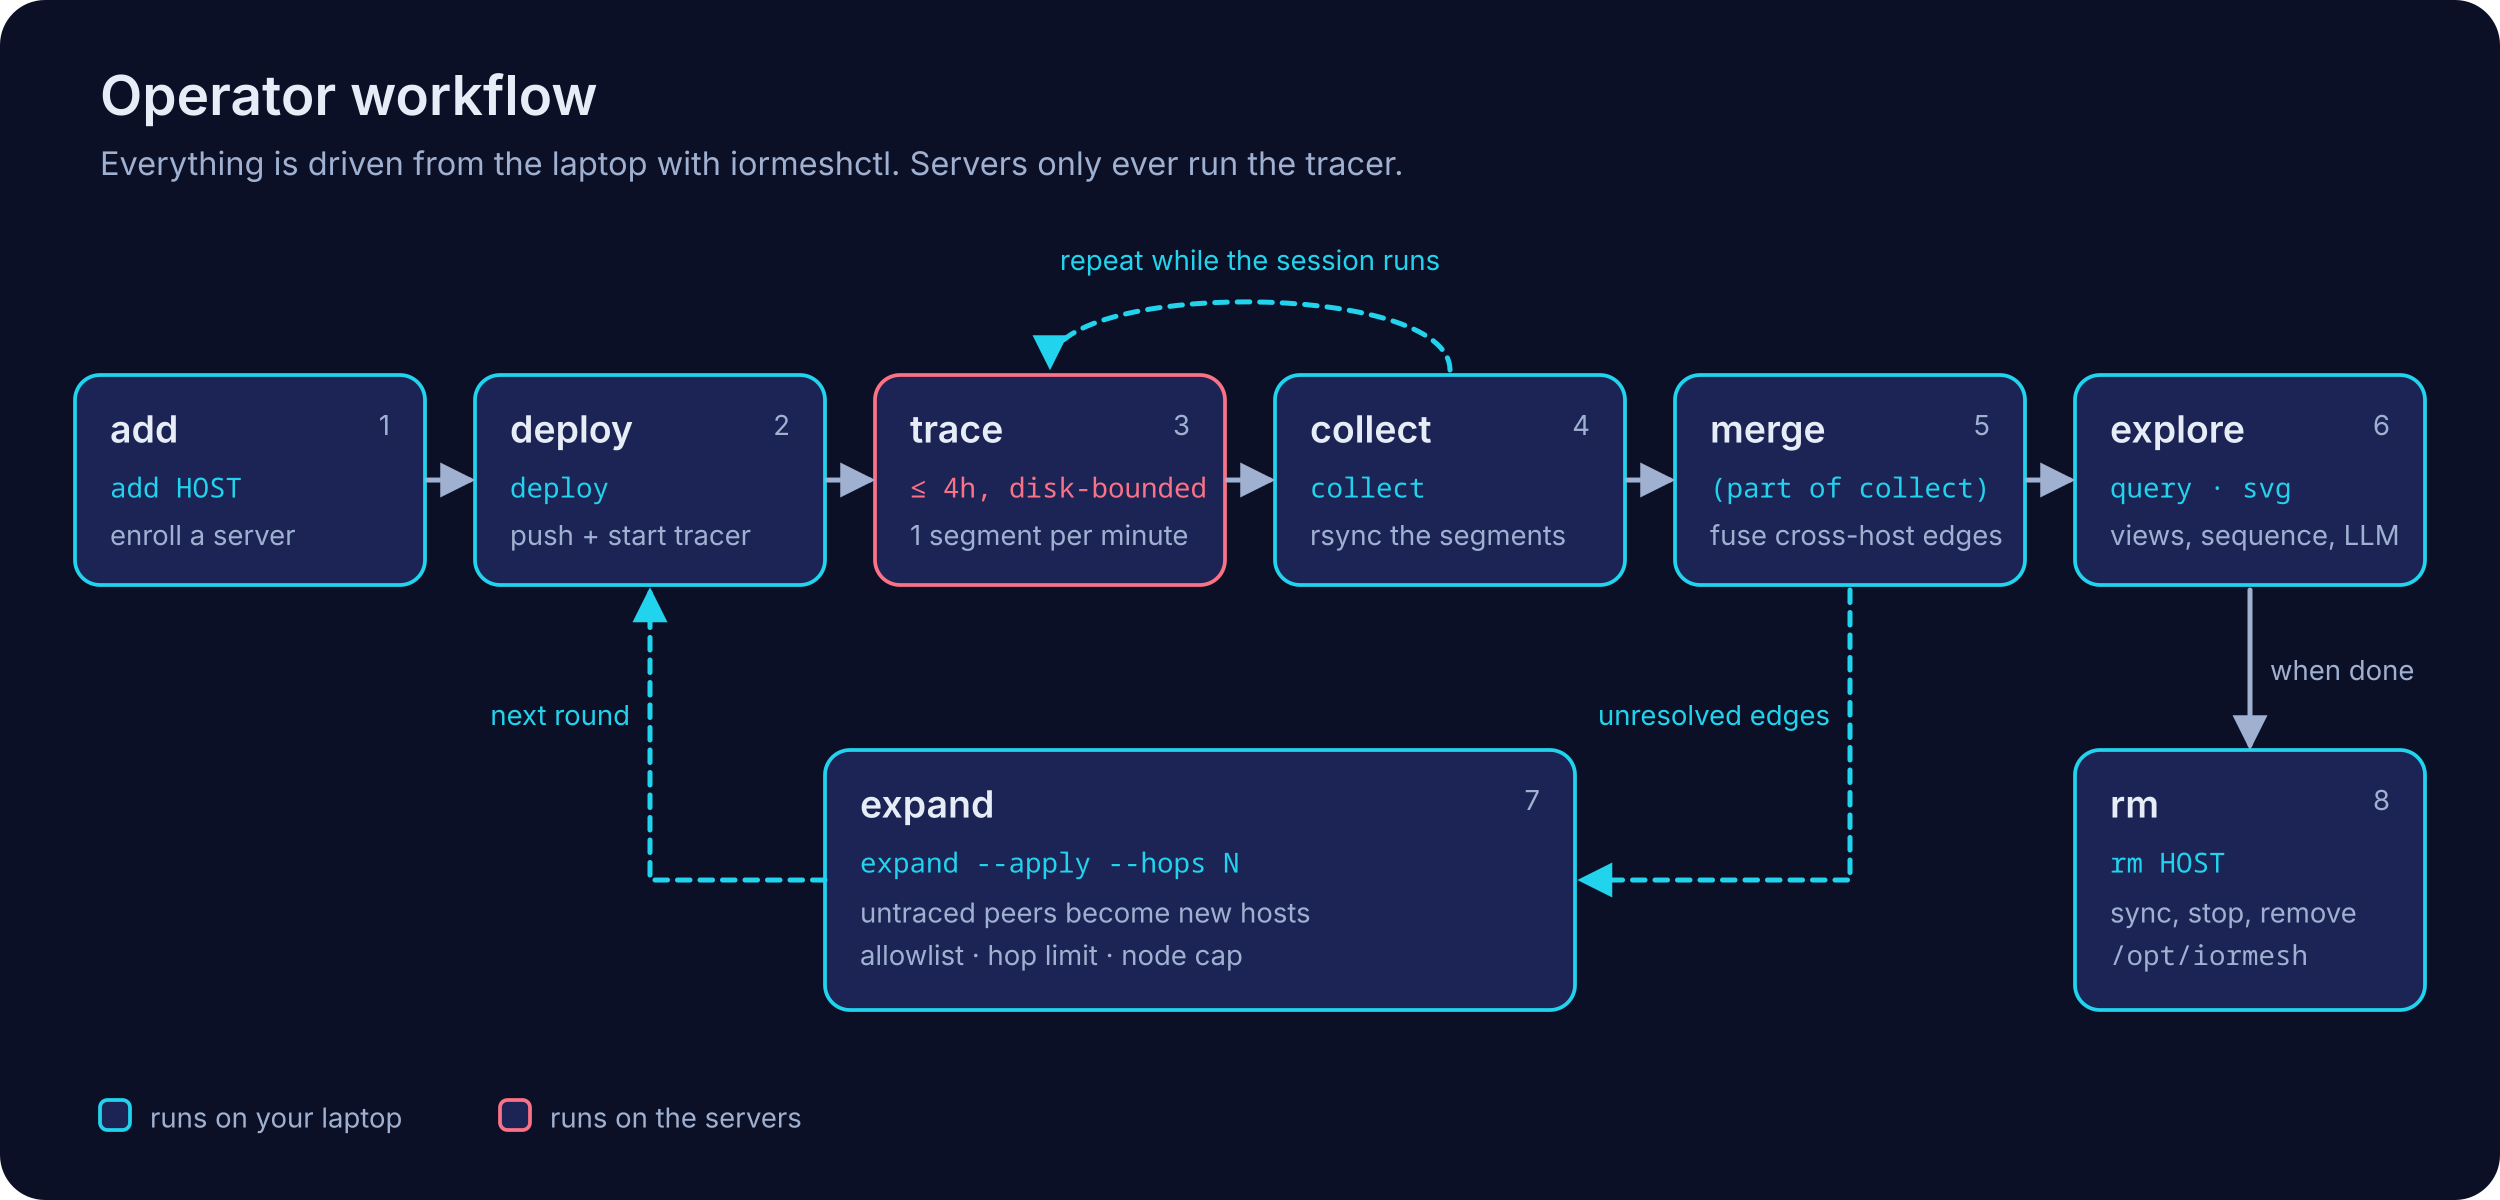
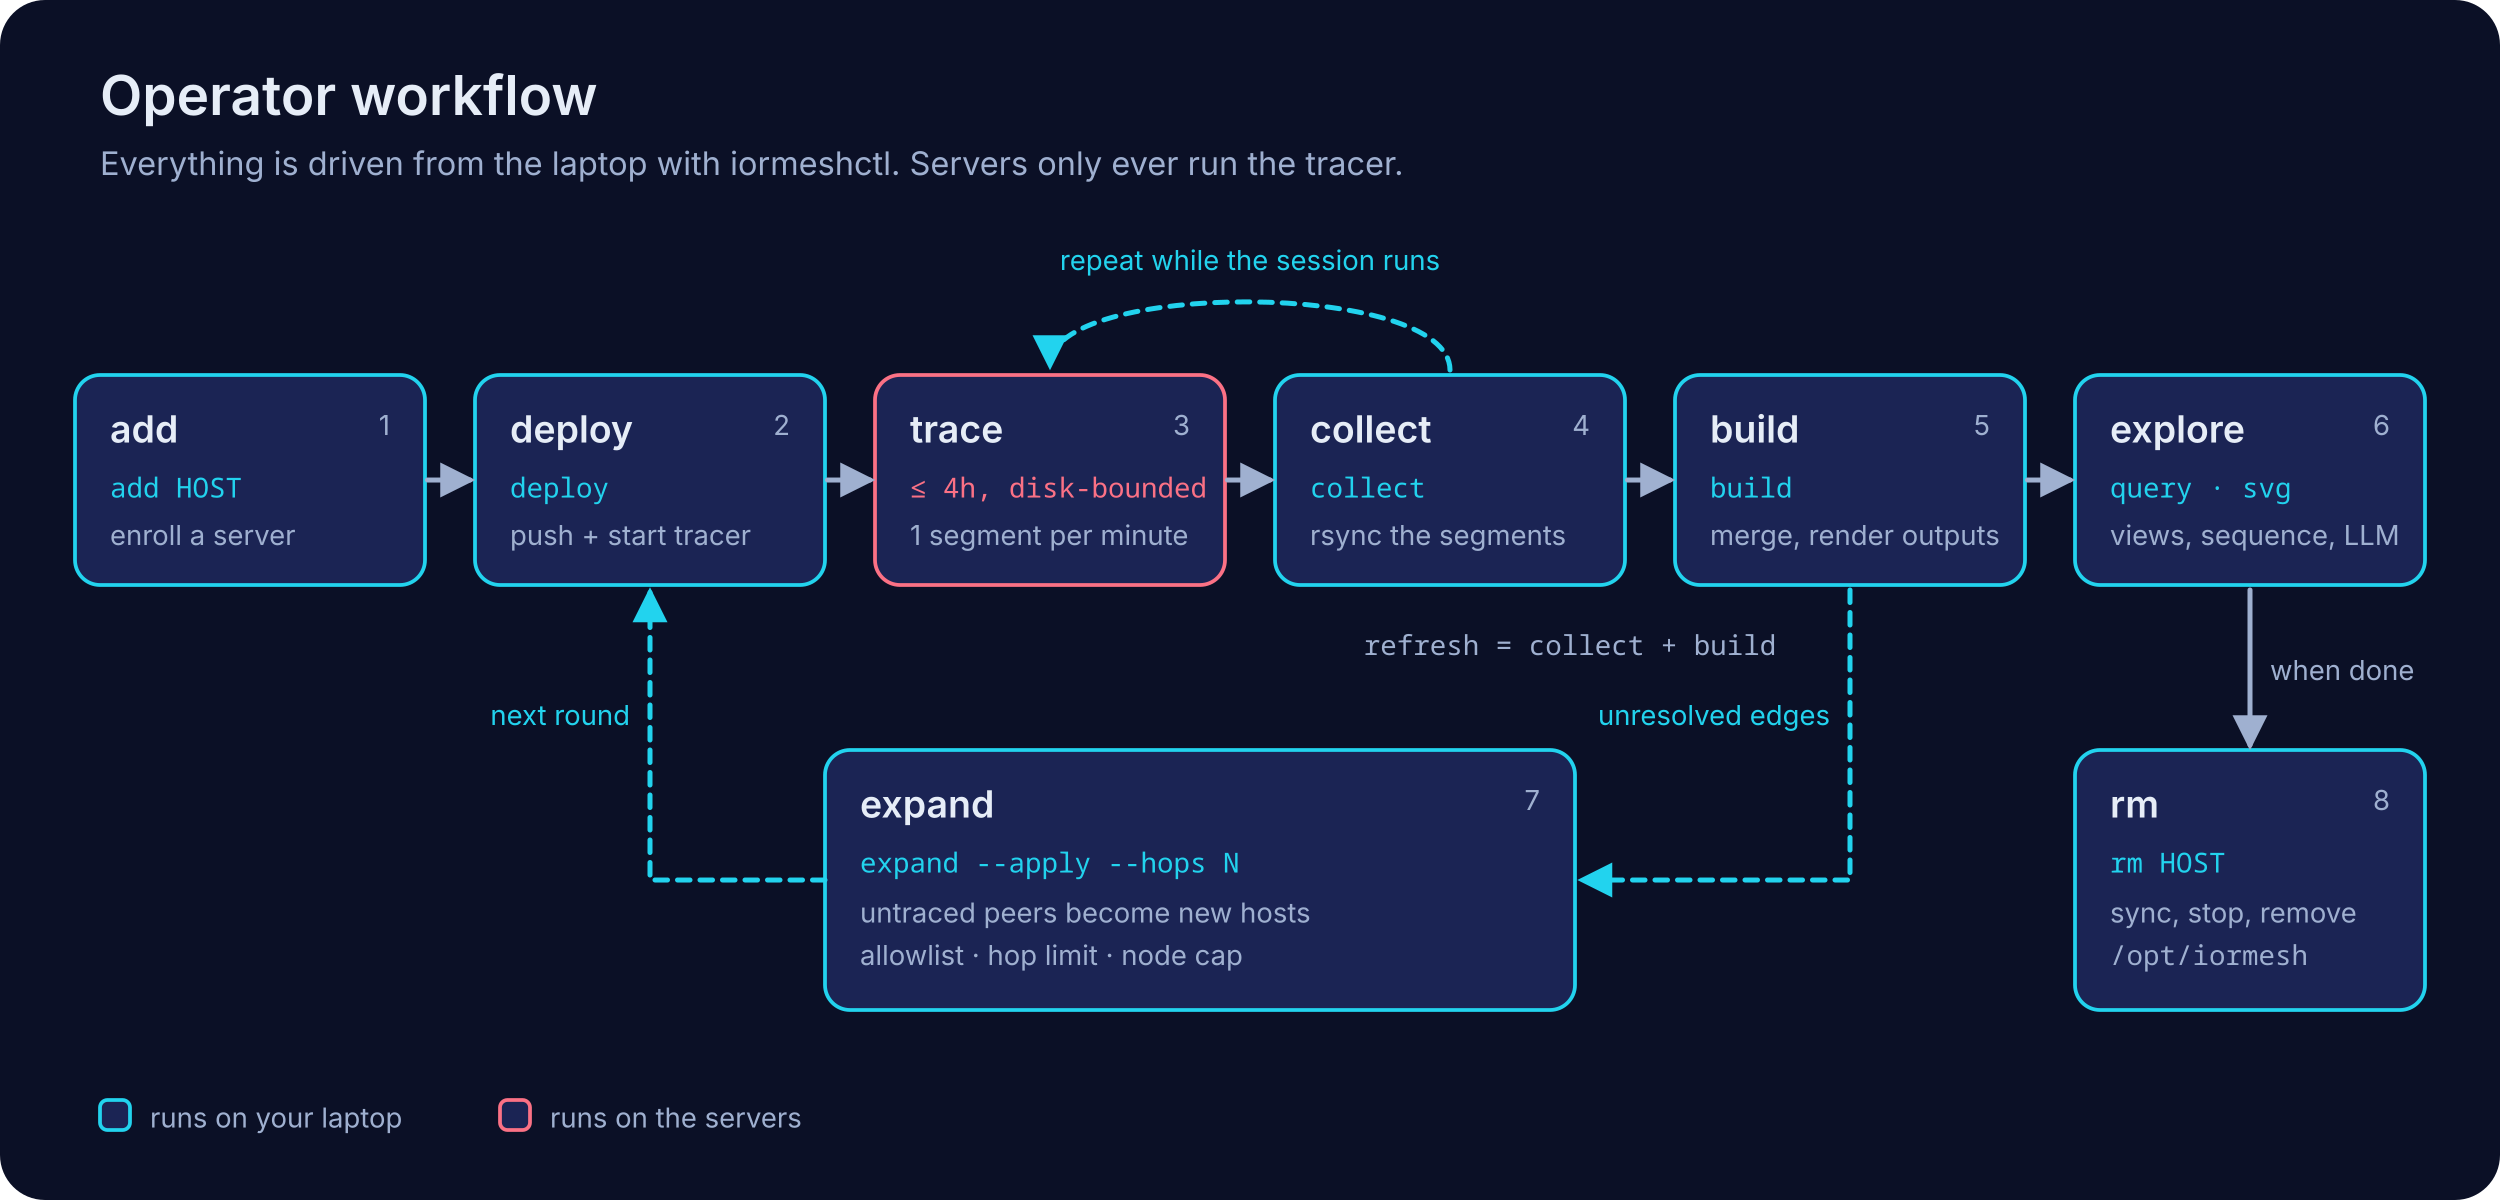
<svg xmlns="http://www.w3.org/2000/svg" width="1000" height="480" viewBox="0 0 1000 480" role="img" aria-labelledby="t d">
  <defs>
    <marker id="a22d3ee" viewBox="0 0 10 10" refX="8.5" refY="5" markerWidth="7" markerHeight="7" orient="auto-start-reverse">
      <path d="M0 0 L10 5 L0 10 z" fill="#22d3ee" />
    </marker>
    <marker id="afb7185" viewBox="0 0 10 10" refX="8.5" refY="5" markerWidth="7" markerHeight="7" orient="auto-start-reverse">
      <path d="M0 0 L10 5 L0 10 z" fill="#fb7185" />
    </marker>
    <marker id="afbbf24" viewBox="0 0 10 10" refX="8.5" refY="5" markerWidth="7" markerHeight="7" orient="auto-start-reverse">
      <path d="M0 0 L10 5 L0 10 z" fill="#fbbf24" />
    </marker>
    <marker id="a9fb0d0" viewBox="0 0 10 10" refX="8.5" refY="5" markerWidth="7" markerHeight="7" orient="auto-start-reverse">
      <path d="M0 0 L10 5 L0 10 z" fill="#9fb0d0" />
    </marker>
  </defs>
  <rect width="1000" height="480" rx="18" fill="#0b1026" />
  <text x="40" y="46" font-family="'Inter','Segoe UI','Noto Sans',Helvetica,Arial,sans-serif" font-size="22" fill="#e6edf7" text-anchor="start" font-weight="600">Operator workflow</text>
  <text x="40" y="70" font-family="'Inter','Segoe UI','Noto Sans',Helvetica,Arial,sans-serif" font-size="13" fill="#9fb0d0" text-anchor="start">Everything is driven from the laptop with iormeshctl. Servers only ever run the tracer.</text>
  <rect x="30" y="150" width="140" height="84" rx="10" fill="#1b2454" stroke="#22d3ee" stroke-width="1.5" />
  <text x="44" y="177" font-family="'Inter','Segoe UI','Noto Sans',Helvetica,Arial,sans-serif" font-size="15" fill="#e6edf7" text-anchor="start" font-weight="600">add</text>
  <text x="156" y="174" font-family="'Inter','Segoe UI','Noto Sans',Helvetica,Arial,sans-serif" font-size="11" fill="#9fb0d0" text-anchor="end">1</text>
  <text x="44" y="199" font-family="'JetBrains Mono','Noto Sans Mono',Menlo,Consolas,monospace" font-size="11" fill="#22d3ee" text-anchor="start">add HOST</text>
  <text x="44" y="218" font-family="'Inter','Segoe UI','Noto Sans',Helvetica,Arial,sans-serif" font-size="11" fill="#9fb0d0" text-anchor="start">enroll a server</text>
  <rect x="190" y="150" width="140" height="84" rx="10" fill="#1b2454" stroke="#22d3ee" stroke-width="1.5" />
  <text x="204" y="177" font-family="'Inter','Segoe UI','Noto Sans',Helvetica,Arial,sans-serif" font-size="15" fill="#e6edf7" text-anchor="start" font-weight="600">deploy</text>
  <text x="316" y="174" font-family="'Inter','Segoe UI','Noto Sans',Helvetica,Arial,sans-serif" font-size="11" fill="#9fb0d0" text-anchor="end">2</text>
  <text x="204" y="199" font-family="'JetBrains Mono','Noto Sans Mono',Menlo,Consolas,monospace" font-size="11" fill="#22d3ee" text-anchor="start">deploy</text>
  <text x="204" y="218" font-family="'Inter','Segoe UI','Noto Sans',Helvetica,Arial,sans-serif" font-size="11" fill="#9fb0d0" text-anchor="start">push + start tracer</text>
  <path d="M171 192 L188 192" fill="none" stroke="#9fb0d0" stroke-width="2" stroke-linecap="round" stroke-linejoin="round" marker-end="url(#a9fb0d0)" />
  <rect x="350" y="150" width="140" height="84" rx="10" fill="#1b2454" stroke="#fb7185" stroke-width="1.5" />
  <text x="364" y="177" font-family="'Inter','Segoe UI','Noto Sans',Helvetica,Arial,sans-serif" font-size="15" fill="#e6edf7" text-anchor="start" font-weight="600">trace</text>
  <text x="476" y="174" font-family="'Inter','Segoe UI','Noto Sans',Helvetica,Arial,sans-serif" font-size="11" fill="#9fb0d0" text-anchor="end">3</text>
  <text x="364" y="199" font-family="'JetBrains Mono','Noto Sans Mono',Menlo,Consolas,monospace" font-size="11" fill="#fb7185" text-anchor="start">≤ 4h, disk-bounded</text>
  <text x="364" y="218" font-family="'Inter','Segoe UI','Noto Sans',Helvetica,Arial,sans-serif" font-size="11" fill="#9fb0d0" text-anchor="start">1 segment per minute</text>
  <path d="M331 192 L348 192" fill="none" stroke="#9fb0d0" stroke-width="2" stroke-linecap="round" stroke-linejoin="round" marker-end="url(#a9fb0d0)" />
  <rect x="510" y="150" width="140" height="84" rx="10" fill="#1b2454" stroke="#22d3ee" stroke-width="1.5" />
  <text x="524" y="177" font-family="'Inter','Segoe UI','Noto Sans',Helvetica,Arial,sans-serif" font-size="15" fill="#e6edf7" text-anchor="start" font-weight="600">collect</text>
  <text x="636" y="174" font-family="'Inter','Segoe UI','Noto Sans',Helvetica,Arial,sans-serif" font-size="11" fill="#9fb0d0" text-anchor="end">4</text>
  <text x="524" y="199" font-family="'JetBrains Mono','Noto Sans Mono',Menlo,Consolas,monospace" font-size="11" fill="#22d3ee" text-anchor="start">collect</text>
  <text x="524" y="218" font-family="'Inter','Segoe UI','Noto Sans',Helvetica,Arial,sans-serif" font-size="11" fill="#9fb0d0" text-anchor="start">rsync the segments</text>
  <path d="M491 192 L508 192" fill="none" stroke="#9fb0d0" stroke-width="2" stroke-linecap="round" stroke-linejoin="round" marker-end="url(#a9fb0d0)" />
  <rect x="670" y="150" width="140" height="84" rx="10" fill="#1b2454" stroke="#22d3ee" stroke-width="1.5" />
-   <text x="684" y="177" font-family="'Inter','Segoe UI','Noto Sans',Helvetica,Arial,sans-serif" font-size="15" fill="#e6edf7" text-anchor="start" font-weight="600">merge</text>
+   <text x="684" y="177" font-family="'Inter','Segoe UI','Noto Sans',Helvetica,Arial,sans-serif" font-size="15" fill="#e6edf7" text-anchor="start" font-weight="600">build</text>
  <text x="796" y="174" font-family="'Inter','Segoe UI','Noto Sans',Helvetica,Arial,sans-serif" font-size="11" fill="#9fb0d0" text-anchor="end">5</text>
-   <text x="684" y="199" font-family="'JetBrains Mono','Noto Sans Mono',Menlo,Consolas,monospace" font-size="11" fill="#22d3ee" text-anchor="start">(part of collect)</text>
-   <text x="684" y="218" font-family="'Inter','Segoe UI','Noto Sans',Helvetica,Arial,sans-serif" font-size="11" fill="#9fb0d0" text-anchor="start">fuse cross-host edges</text>
+   <text x="684" y="199" font-family="'JetBrains Mono','Noto Sans Mono',Menlo,Consolas,monospace" font-size="11" fill="#22d3ee" text-anchor="start">build</text>
+   <text x="684" y="218" font-family="'Inter','Segoe UI','Noto Sans',Helvetica,Arial,sans-serif" font-size="11" fill="#9fb0d0" text-anchor="start">merge, render outputs</text>
  <path d="M651 192 L668 192" fill="none" stroke="#9fb0d0" stroke-width="2" stroke-linecap="round" stroke-linejoin="round" marker-end="url(#a9fb0d0)" />
  <rect x="830" y="150" width="140" height="84" rx="10" fill="#1b2454" stroke="#22d3ee" stroke-width="1.5" />
  <text x="844" y="177" font-family="'Inter','Segoe UI','Noto Sans',Helvetica,Arial,sans-serif" font-size="15" fill="#e6edf7" text-anchor="start" font-weight="600">explore</text>
  <text x="956" y="174" font-family="'Inter','Segoe UI','Noto Sans',Helvetica,Arial,sans-serif" font-size="11" fill="#9fb0d0" text-anchor="end">6</text>
  <text x="844" y="199" font-family="'JetBrains Mono','Noto Sans Mono',Menlo,Consolas,monospace" font-size="11" fill="#22d3ee" text-anchor="start">query · svg</text>
  <text x="844" y="218" font-family="'Inter','Segoe UI','Noto Sans',Helvetica,Arial,sans-serif" font-size="11" fill="#9fb0d0" text-anchor="start">views, sequence, LLM</text>
  <path d="M811 192 L828 192" fill="none" stroke="#9fb0d0" stroke-width="2" stroke-linecap="round" stroke-linejoin="round" marker-end="url(#a9fb0d0)" />
  <path d="M580 148 C580 112 420 112 420 146" fill="none" stroke="#22d3ee" stroke-width="2" stroke-linecap="round" stroke-linejoin="round" stroke-dasharray="5 4" marker-end="url(#a22d3ee)" />
  <text x="500" y="108" font-family="'Inter','Segoe UI','Noto Sans',Helvetica,Arial,sans-serif" font-size="11" fill="#22d3ee" text-anchor="middle">repeat while the session runs</text>
+   <text x="628" y="262" font-family="'JetBrains Mono','Noto Sans Mono',Menlo,Consolas,monospace" font-size="11" fill="#9fb0d0" text-anchor="middle">refresh = collect + build</text>
  <rect x="330" y="300" width="300" height="104" rx="10" fill="#1b2454" stroke="#22d3ee" stroke-width="1.5" />
  <text x="344" y="327" font-family="'Inter','Segoe UI','Noto Sans',Helvetica,Arial,sans-serif" font-size="15" fill="#e6edf7" text-anchor="start" font-weight="600">expand</text>
  <text x="616" y="324" font-family="'Inter','Segoe UI','Noto Sans',Helvetica,Arial,sans-serif" font-size="11" fill="#9fb0d0" text-anchor="end">7</text>
  <text x="344" y="349" font-family="'JetBrains Mono','Noto Sans Mono',Menlo,Consolas,monospace" font-size="11" fill="#22d3ee" text-anchor="start">expand --apply --hops N</text>
  <text x="344" y="369" font-family="'Inter','Segoe UI','Noto Sans',Helvetica,Arial,sans-serif" font-size="11" fill="#9fb0d0" text-anchor="start">untraced peers become new hosts</text>
  <text x="344" y="386" font-family="'Inter','Segoe UI','Noto Sans',Helvetica,Arial,sans-serif" font-size="11" fill="#9fb0d0" text-anchor="start">allowlist · hop limit · node cap</text>
  <path d="M740 236 L740 352 L633 352" fill="none" stroke="#22d3ee" stroke-width="2" stroke-linecap="round" stroke-linejoin="round" stroke-dasharray="5 4" marker-end="url(#a22d3ee)" />
  <text x="732" y="290" font-family="'Inter','Segoe UI','Noto Sans',Helvetica,Arial,sans-serif" font-size="11" fill="#22d3ee" text-anchor="end">unresolved edges</text>
  <path d="M330 352 L260 352 L260 237" fill="none" stroke="#22d3ee" stroke-width="2" stroke-linecap="round" stroke-linejoin="round" stroke-dasharray="5 4" marker-end="url(#a22d3ee)" />
  <text x="252" y="290" font-family="'Inter','Segoe UI','Noto Sans',Helvetica,Arial,sans-serif" font-size="11" fill="#22d3ee" text-anchor="end">next round</text>
  <rect x="830" y="300" width="140" height="104" rx="10" fill="#1b2454" stroke="#22d3ee" stroke-width="1.5" />
  <text x="844" y="327" font-family="'Inter','Segoe UI','Noto Sans',Helvetica,Arial,sans-serif" font-size="15" fill="#e6edf7" text-anchor="start" font-weight="600">rm</text>
  <text x="956" y="324" font-family="'Inter','Segoe UI','Noto Sans',Helvetica,Arial,sans-serif" font-size="11" fill="#9fb0d0" text-anchor="end">8</text>
  <text x="844" y="349" font-family="'JetBrains Mono','Noto Sans Mono',Menlo,Consolas,monospace" font-size="11" fill="#22d3ee" text-anchor="start">rm HOST</text>
  <text x="844" y="369" font-family="'Inter','Segoe UI','Noto Sans',Helvetica,Arial,sans-serif" font-size="11" fill="#9fb0d0" text-anchor="start">sync, stop, remove</text>
  <text x="844" y="386" font-family="'JetBrains Mono','Noto Sans Mono',Menlo,Consolas,monospace" font-size="11" fill="#9fb0d0" text-anchor="start">/opt/iormesh</text>
  <path d="M900 236 L900 298" fill="none" stroke="#9fb0d0" stroke-width="2" stroke-linecap="round" stroke-linejoin="round" marker-end="url(#a9fb0d0)" />
  <text x="908" y="272" font-family="'Inter','Segoe UI','Noto Sans',Helvetica,Arial,sans-serif" font-size="11" fill="#9fb0d0" text-anchor="start">when done</text>
  <rect x="40" y="440" width="12" height="12" rx="3" fill="#1b2454" stroke="#22d3ee" stroke-width="1.5" />
  <text x="60" y="451" font-family="'Inter','Segoe UI','Noto Sans',Helvetica,Arial,sans-serif" font-size="11" fill="#9fb0d0" text-anchor="start">runs on your laptop</text>
  <rect x="200" y="440" width="12" height="12" rx="3" fill="#1b2454" stroke="#fb7185" stroke-width="1.5" />
  <text x="220" y="451" font-family="'Inter','Segoe UI','Noto Sans',Helvetica,Arial,sans-serif" font-size="11" fill="#9fb0d0" text-anchor="start">runs on the servers</text>
</svg>
